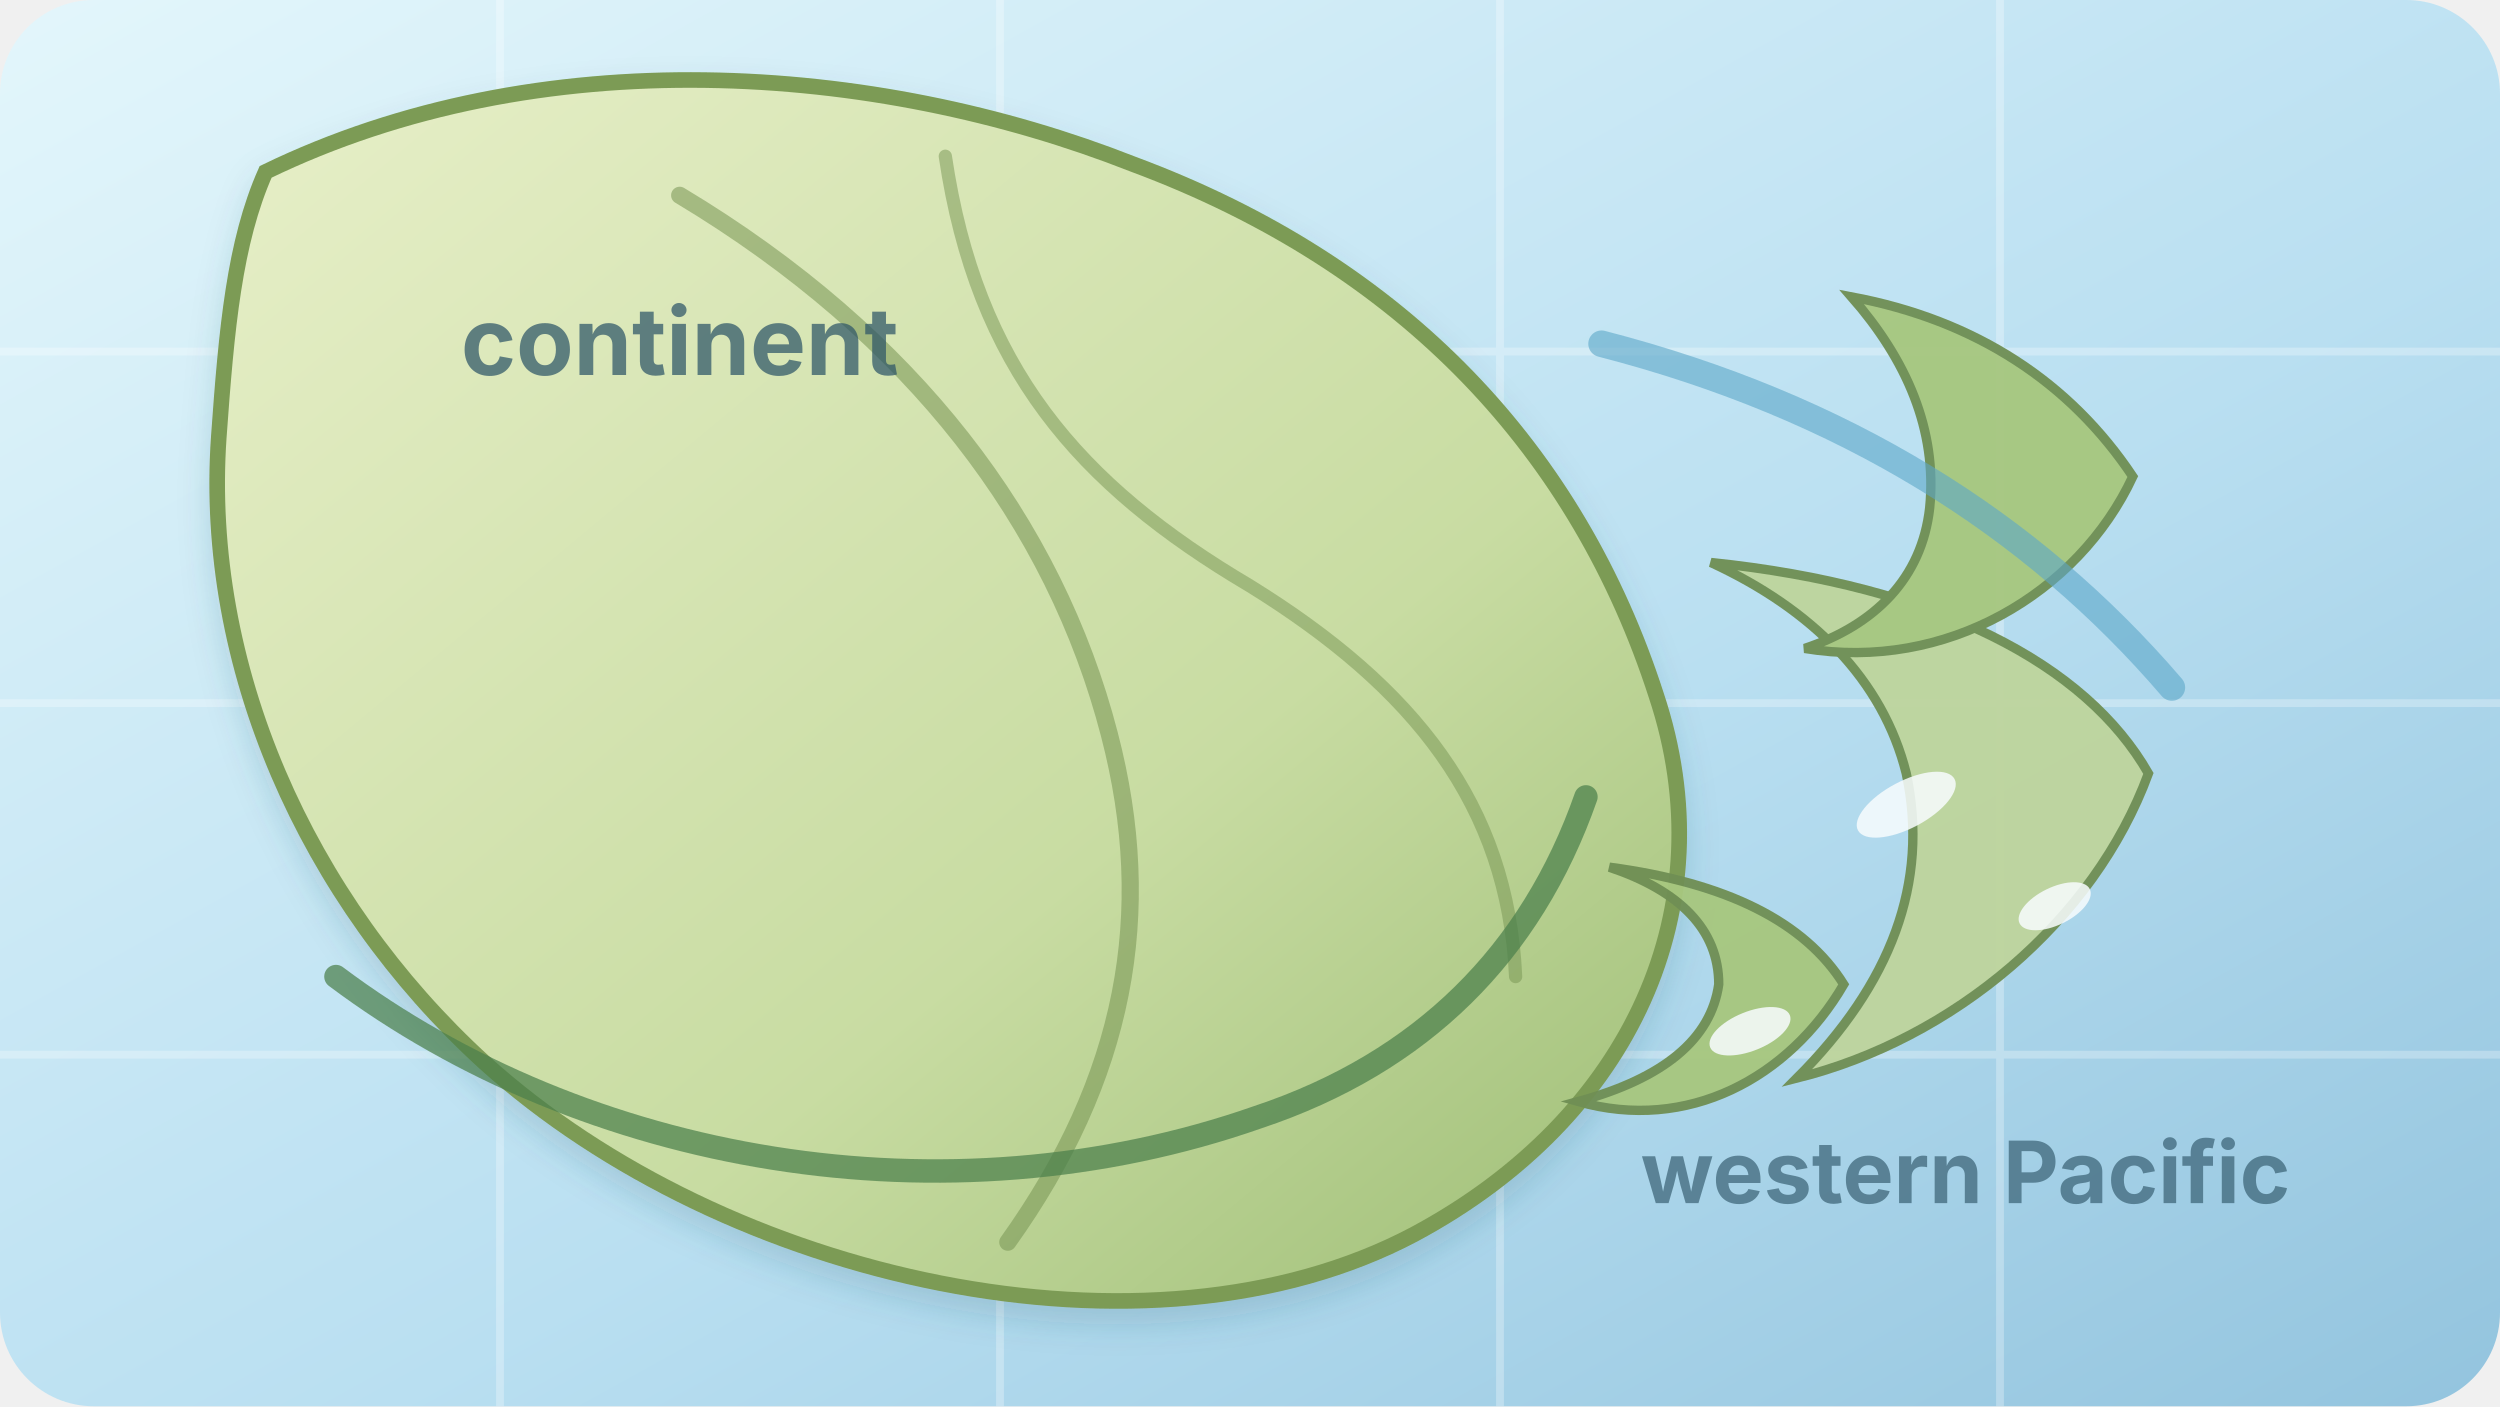
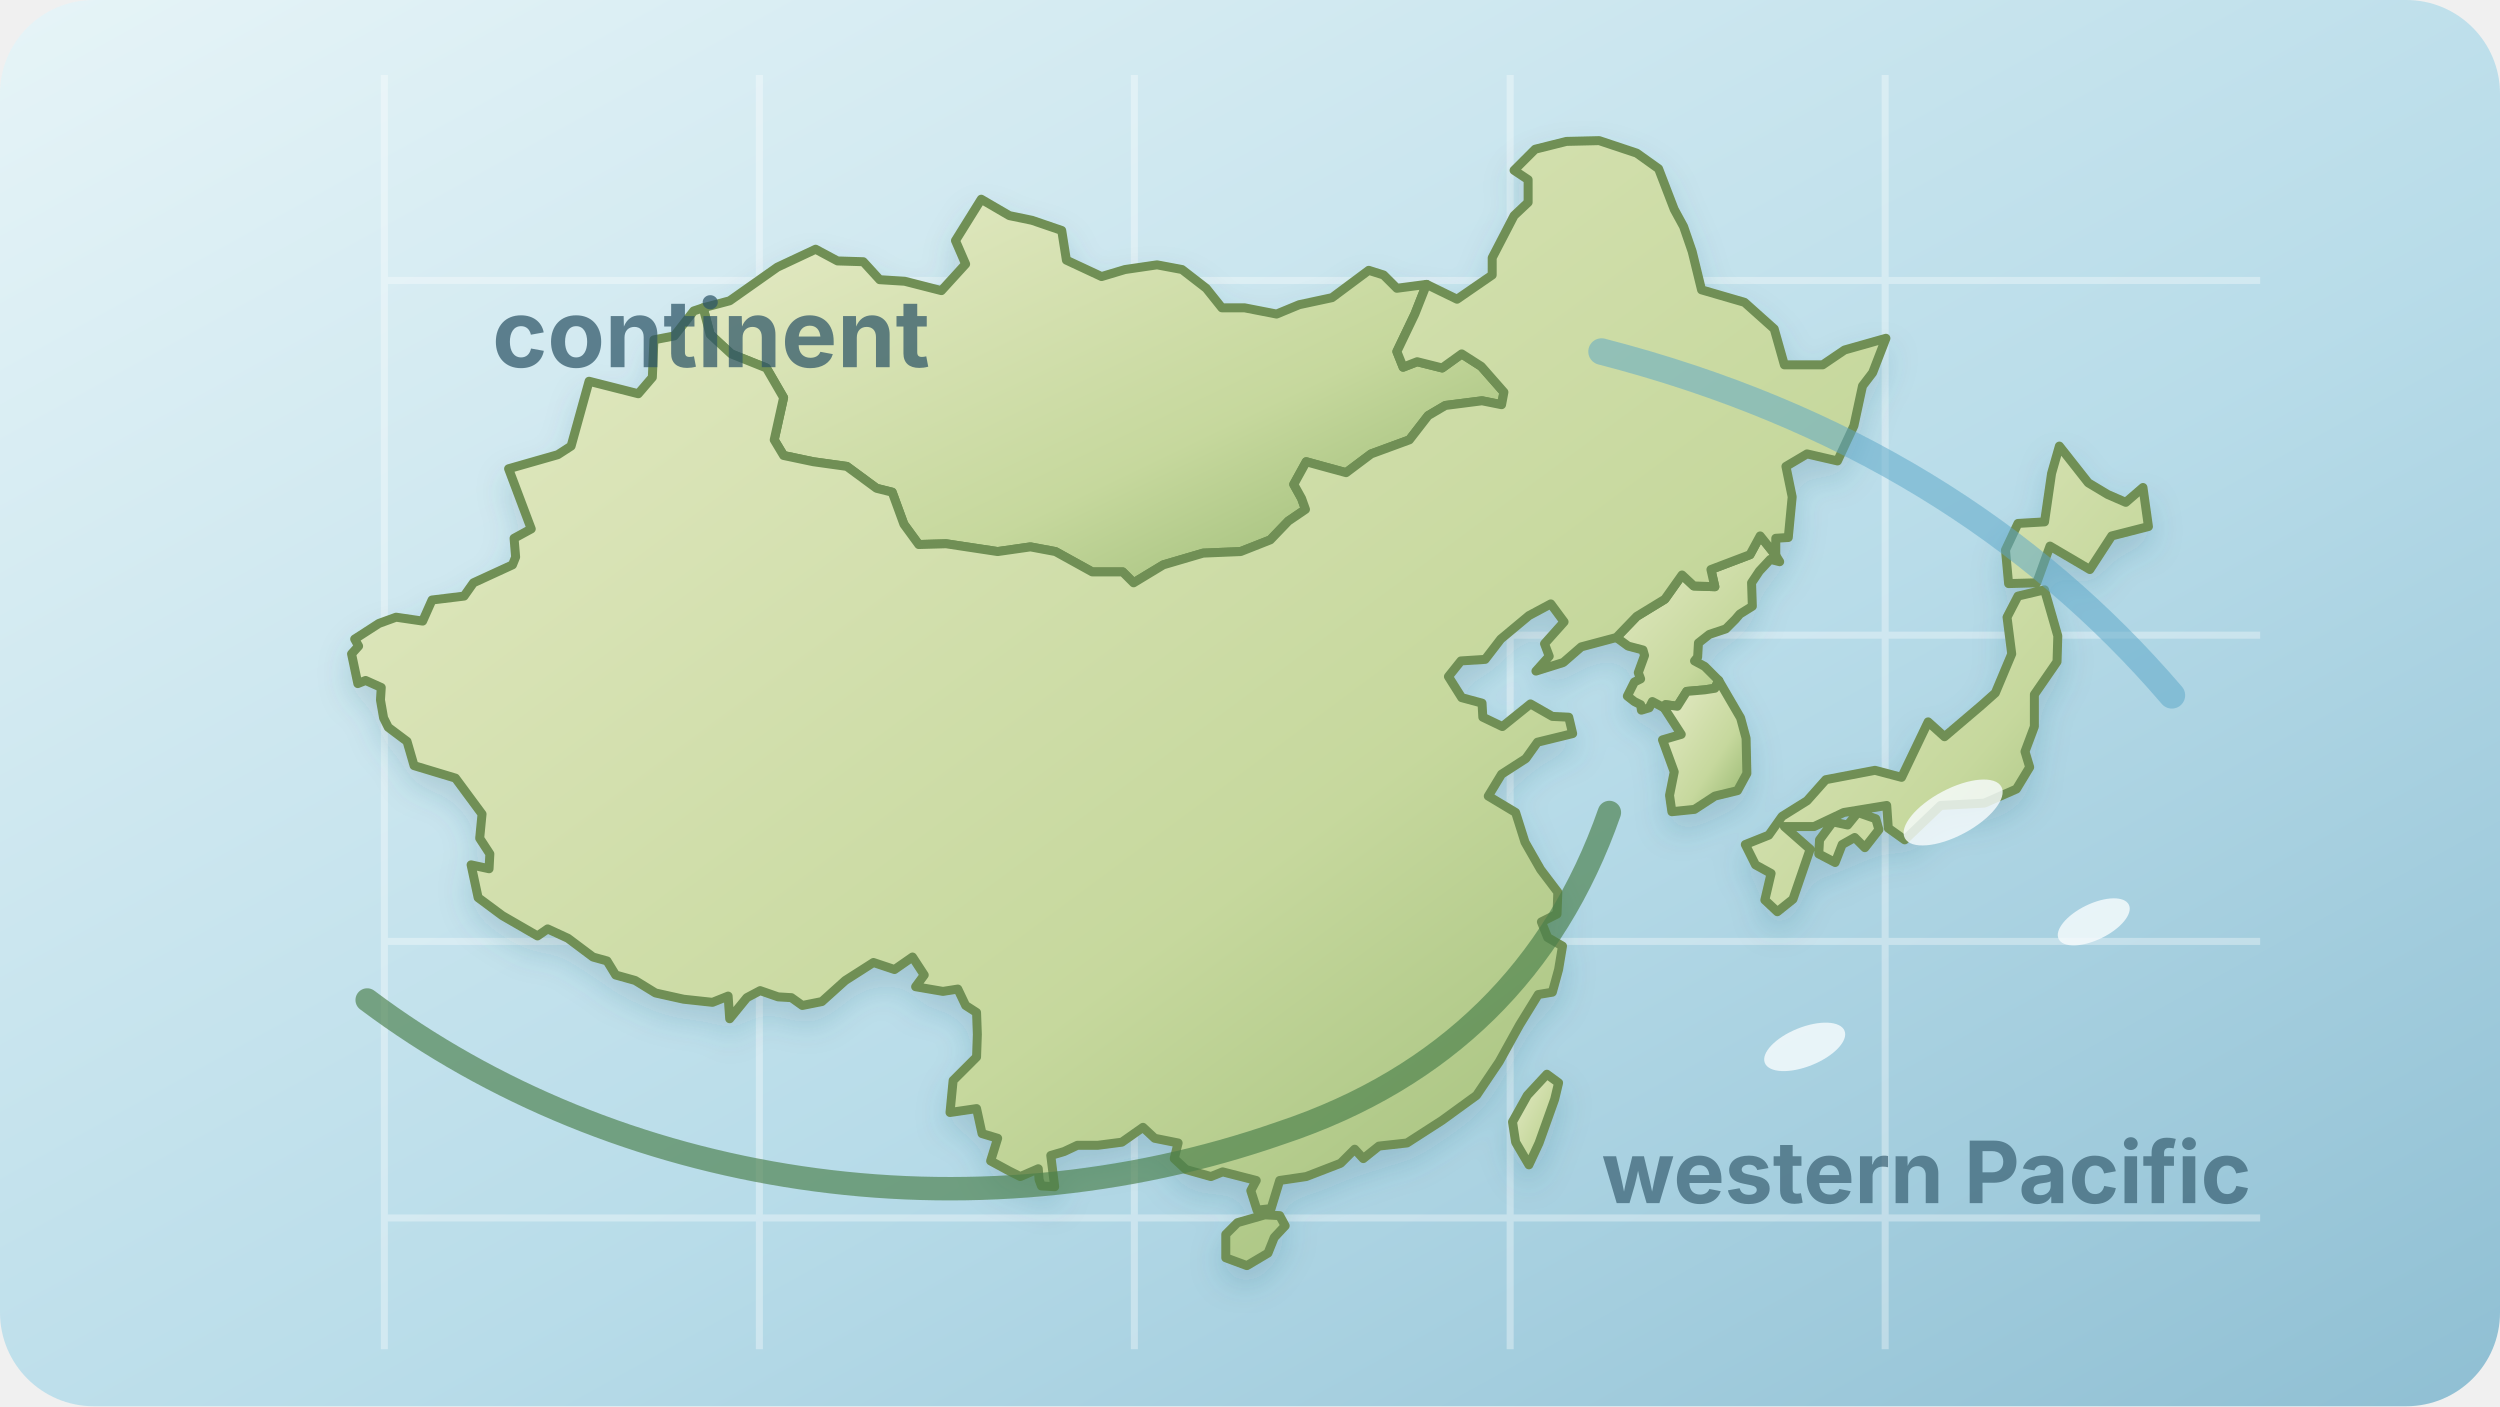
- <svg xmlns="http://www.w3.org/2000/svg" viewBox="0 0 320 180" role="img" aria-label="East Asia monsoon map asset" data-asset-quality="v2">
+ <svg xmlns="http://www.w3.org/2000/svg" viewBox="0 0 320 180" role="img" aria-label="East Asia monsoon map asset" data-asset-quality="v2" data-source="natural-earth">
  <defs>
    <linearGradient id="ocean-v2" x1="0" x2="1" y1="0" y2="1">
-       <stop offset="0" stop-color="#e3f6fb" />
-       <stop offset=".58" stop-color="#b9dff1" />
-       <stop offset="1" stop-color="#93c4de" />
+       <stop offset="0" stop-color="#e6f4f7" />
+       <stop offset=".58" stop-color="#b8dce9" />
+       <stop offset="1" stop-color="#8fbfd3" />
    </linearGradient>
    <linearGradient id="land-v2" x1="0" x2="1" y1="0" y2="1">
-       <stop offset="0" stop-color="#e7efc8" />
-       <stop offset=".62" stop-color="#c8dca2" />
-       <stop offset="1" stop-color="#9dbd75" />
+       <stop offset="0" stop-color="#e6ebc7" />
+       <stop offset=".62" stop-color="#c6d89d" />
+       <stop offset="1" stop-color="#93b56d" />
    </linearGradient>
    <filter id="map-shadow-v2" x="-10%" y="-10%" width="120%" height="120%">
      <feDropShadow dx="0" dy="2" stdDeviation="2" flood-color="#2f5d73" flood-opacity=".18" />
    </filter>
  </defs>
  <rect width="320" height="180" rx="12" fill="url(#ocean-v2)" />
-   <g opacity=".28" stroke="#ffffff" stroke-width="1">
-     <path d="M0 45h320M0 90h320M0 135h320" />
-     <path d="M64 0v180M128 0v180M192 0v180M256 0v180" />
+   <path d="M49.2,172.7L49.2,101.5L49.2,9.6M97.2,172.7L97.2,101.5L97.2,9.6M145.2,172.7L145.2,101.5L145.2,9.6M193.3,172.7L193.3,101.5L193.3,9.6M241.3,172.7L241.3,101.5L241.3,9.6M49.2,155.9L57.2,155.9L65.2,155.9L73.2,155.9L81.2,155.9L89.2,155.9L97.2,155.9L105.2,155.9L113.2,155.9L121.2,155.9L129.2,155.9L137.2,155.9L145.2,155.9L153.2,155.9L161.3,155.9L169.3,155.9L177.3,155.9L185.3,155.9L193.3,155.9L201.3,155.9L209.3,155.9L217.3,155.9L225.3,155.9L233.3,155.9L241.3,155.9L249.3,155.9L257.3,155.9L265.3,155.9L273.3,155.9L281.3,155.9L289.3,155.9M49.2,120.5L57.2,120.5L65.2,120.5L73.2,120.5L81.2,120.5L89.2,120.5L97.2,120.5L105.2,120.5L113.2,120.5L121.2,120.5L129.2,120.5L137.2,120.5L145.2,120.5L153.2,120.5L161.3,120.5L169.3,120.5L177.3,120.5L185.3,120.5L193.3,120.5L201.3,120.5L209.3,120.5L217.3,120.5L225.3,120.5L233.3,120.5L241.3,120.5L249.3,120.5L257.3,120.5L265.3,120.5L273.3,120.5L281.3,120.5L289.3,120.5M49.2,81.3L57.2,81.3L65.2,81.3L73.2,81.3L81.2,81.3L89.2,81.3L97.2,81.3L105.2,81.3L113.2,81.3L121.2,81.3L129.2,81.3L137.2,81.3L145.2,81.3L153.2,81.3L161.3,81.3L169.3,81.3L177.3,81.3L185.3,81.3L193.3,81.3L201.3,81.3L209.3,81.3L217.3,81.3L225.3,81.3L233.3,81.3L241.3,81.3L249.3,81.3L257.3,81.3L265.3,81.3L273.3,81.3L281.3,81.3L289.3,81.3M49.2,35.9L57.2,35.9L65.2,35.9L73.2,35.9L81.2,35.9L89.2,35.9L97.2,35.9L105.2,35.9L113.2,35.9L121.2,35.9L129.2,35.9L137.2,35.9L145.2,35.9L153.2,35.9L161.3,35.9L169.3,35.9L177.3,35.9L185.3,35.9L193.3,35.9L201.3,35.9L209.3,35.9L217.3,35.9L225.3,35.9L233.3,35.9L241.3,35.9L249.3,35.9L257.3,35.9L265.3,35.9L273.3,35.9L281.3,35.9L289.3,35.9" fill="none" stroke="#ffffff" stroke-width=".9" opacity=".34" />
+   <g data-natural-earth-layer="land" fill="url(#land-v2)" stroke="#6f8f54" stroke-width="1.15" stroke-linejoin="round" filter="url(#map-shadow-v2)">
+     <path data-natural-earth-feature="North Korea" d="M227.8,71.9L227.8,71.9L227.8,71.9ZM227.3,71.1L227.3,71.1L227.8,71.9L226.6,71.6L225.2,73.1L224.2,74.6L224.3,77.6L222.7,78.6L222.1,79.3L220.9,80.5L218.8,81.2L217.4,82.3L217.3,84.1L216.9,84.6L218.2,85.3L220,87.1L219.5,88.1L218.2,88.3L215.9,88.5L214.7,90.4L213.2,90.2L213,90.6L211.5,89.8L211.1,90.6L210.1,90.9L210,90.2L209.2,89.8L208.3,89.1L209.2,87.3L210,86.9L209.7,86.1L210.5,83.9L210.3,83.2L208.4,82.7L206.9,81.6L209.5,78.9L213.1,76.7L215.3,73.6L216.8,75L219.5,75.1L219,72.9L224,71L225.3,68.6Z" />
+     <path data-natural-earth-feature="South Korea" d="M213,90.6L213.2,90.2L214.7,90.4L215.9,88.5L218.2,88.3L219.5,88.1L220,87.1L222.8,91.9L223.5,94.5L223.6,99L222.4,101.2L219.5,101.9L216.9,103.6L214,103.9L213.7,101.8L214.3,98.8L212.8,94.7L215.2,94Z" />
+     <path data-natural-earth-feature="Mongolia" d="M90,39.4L93.4,38.5L99.5,34.2L104.4,31.9L107.2,33.4L110.5,33.5L112.6,35.8L115.8,36L120.5,37.2L123.6,33.8L122.3,30.8L125.6,25.5L129.2,27.6L132.1,28.2L135.9,29.5L136.5,33.3L141,35.4L144,34.5L148.1,33.9L151.3,34.5L154.4,36.9L156.4,39.4L159.3,39.4L163.4,40.2L166.3,39L170.5,38.1L175.2,34.6L177.1,35.2L178.8,36.9L182.6,36.4L181.1,40.2L178.8,45L179.6,47L181.4,46.3L184.6,47.1L187.1,45.3L189.6,46.9L192.5,50.2L192.2,51.8L189.7,51.3L185,51.9L182.8,53.2L180.4,56.3L175.5,58.1L172.3,60.5L169,59.6L167.2,59.1L165.6,62L166.6,63.8L167.1,65.2L164.9,66.7L162.6,69.1L158.8,70.6L154,70.8L148.9,72.3L145.1,74.6L143.7,73.2L139.8,73.2L135.1,70.6L131.9,70L127.7,70.6L121.1,69.6L117.6,69.7L115.7,67.1L114.2,63L112.2,62.5L108.4,59.7L104.1,59.1L100.3,58.3L99.1,56.3L100.3,50.9L98.1,47.1L93.6,45.3L90.9,42.8Z" />
+     <path data-natural-earth-feature="China" d="M159.6,162L156.9,161L156.9,158L158.4,156.5L161.9,155.5L163.8,155.6L164.5,156.9L163.1,158.4L162.3,160.4ZM66,71.3L65.8,68.9L68,67.7L65.1,60L71.4,58.2L73.1,57.1L75.4,48.8L81.7,50.4L83.5,48.3L83.7,43.5L86.3,43L88.8,39.8L90,39.4L90.9,42.8L93.6,45.3L98.1,47.1L100.3,50.9L99.1,56.3L100.3,58.3L104.1,59.1L108.4,59.7L112.2,62.5L114.2,63L115.7,67.1L117.6,69.7L121.1,69.6L127.7,70.6L131.9,70L135.1,70.6L139.8,73.2L143.7,73.2L145.1,74.6L148.9,72.3L154,70.8L158.8,70.6L162.6,69.1L164.9,66.7L167.1,65.2L166.6,63.8L165.6,62L167.2,59.1L169,59.6L172.3,60.5L175.5,58.1L180.4,56.3L182.8,53.2L185,51.9L189.7,51.3L192.2,51.8L192.5,50.2L189.6,46.9L187.1,45.3L184.6,47.1L181.4,46.3L179.6,47L178.8,45L181.1,40.2L182.6,36.4L186.5,38.3L191,35.2L191,33L193.8,27.6L195.6,25.9L195.6,23L193.8,21.8L196.5,19.1L200.5,18.1L204.7,18L209.5,19.6L212.3,21.6L214.3,26.8L215.5,29L216.6,32.2L217.8,37.1L223.3,38.7L227.1,42.1L228.4,46.7L233.3,46.7L236.1,44.8L241.4,43.3L239.7,47.7L238.4,49.4L237.3,54.5L235.2,59L231.3,58.1L228.6,59.7L229.4,63.6L228.9,68.8L227.3,68.9L227.3,71.1L225.3,68.6L224,71L219,72.9L219.5,75.1L216.8,75L215.3,73.6L213.1,76.7L209.5,78.9L206.9,81.6L202.4,82.8L200.1,84.8L196.6,85.9L198.3,84L197.7,82.4L200.2,79.6L198.5,77.3L195.7,78.8L192.1,81.8L190.1,84.4L187,84.6L185.4,86.6L187.1,89.3L189.7,90L189.8,91.8L192.3,93L195.9,90.1L198.7,91.7L200.8,91.8L201.3,93.9L196.8,95L195.3,97.1L192.2,99.1L190.5,101.9L194,104L195.2,107.8L197.2,111.3L199.4,114.2L199.3,117L197.3,118L198.1,120L200,121.1L199.5,124.1L198.7,127L196.9,127.3L194.5,131.2L191.9,135.9L189,140.2L184.6,143.4L180.1,146.3L176.5,146.7L174.5,148.3L173.4,147.1L171.6,148.9L167.2,150.6L163.8,151.1L162.7,154.7L160.9,154.9L160.1,152.4L160.8,151.1L156.5,150L155,150.6L151.8,149.7L150.3,148.3L150.8,146.3L147.8,145.7L146.3,144.3L143.6,146.2L140.5,146.6L137.9,146.6L136.2,147.4L134.5,147.9L135,151.9L133.3,151.8L133,151L132.9,149.6L130.6,150.6L129.2,149.9L126.8,148.6L127.7,145.7L125.7,145.1L125,141.9L121.6,142.4L122,138.3L125,135.3L125.1,132.4L125,129.6L123.6,128.7L122.6,126.6L120.7,126.9L117.2,126.3L118.3,124.8L116.8,122.5L114.5,124.1L111.8,123.2L108.2,125.5L105.2,128.2L102.7,128.7L101.3,127.7L99.6,127.6L97.3,126.8L95.6,127.7L93.4,130.4L93.2,127.5L91.2,128.3L87.5,127.9L83.9,127.1L81.3,125.5L78.8,124.8L77.7,123L75.9,122.5L72.7,120.1L70.1,118.9L68.8,119.8L64.3,117.2L61.2,114.9L60.3,110.7L62.6,111.2L62.7,109.3L61.4,107.3L61.7,104.2L58.3,99.6L53,98L52.1,94.9L49.7,93.1L49.1,91.9L48.7,89.6L48.8,88L46.8,87.1L45.8,87.5L45,83.7L45.9,82.7L45.4,81.8L48.5,79.8L50.7,79L54.1,79.5L55.3,76.8L59.4,76.3L60.6,74.6L65.6,72.3Z" />
+     <path data-natural-earth-feature="Taiwan" d="M199,140.7L197,146.3L195.7,149.1L194,146.2L193.6,143.6L195.5,140.2L198,137.5L199.5,138.6Z" />
+     <path data-natural-earth-feature="Japan" d="M263.3,84.7L260.4,88.9L260.4,93L259.2,96.2L259.8,98.2L258.1,101L254,102.8L248.4,103.1L243.8,107.5L241.7,106L241.5,103.1L236,104L232.2,105.8L228.4,105.8L231.7,108.7L229.5,115.1L227.5,116.7L225.9,115.2L226.7,111.8L224.7,110.7L223.4,108.1L226.4,106.9L228.1,104.5L231.3,102.5L233.7,99.8L240,98.6L243.4,99.5L246.8,92.4L248.9,94.3L253.6,90.3L255.4,88.7L257.5,83.7L256.9,79L258.3,76.3L261.7,75.5L263.4,81.4ZM272.1,64.3L274.3,62.4L275,67.4L270.3,68.6L267.5,72.9L262.4,69.9L260.7,74.6L257.1,74.7L256.7,70.4L258.3,67L261.7,66.8L262.6,60.6L263.6,57.1L267.3,61.8L269.8,63.3ZM232.9,107.5L234.6,105.2L236.5,105.6L237.8,104L240.1,104.8L240.5,106.2L238.7,108.5L237.4,107.2L235.8,108.1L234.9,110.4L232.8,109.3Z" />
  </g>
-   <g filter="url(#map-shadow-v2)">
-     <path d="M34 22c35-17 78-14 111-1 35 13 57 37 67 68 9 27-3 54-31 69-34 18-88 6-119-22-23-21-36-51-34-80 1-14 2-25 6-34z" fill="url(#land-v2)" stroke="#7c9b55" stroke-width="2" />
-     <path d="M87 25c30 18 48 42 55 69 6 23 2 44-13 65" fill="none" stroke="#769352" stroke-width="2.2" stroke-linecap="round" opacity=".55" />
-     <path d="M121 20c4 27 17 42 39 55 21 13 33 28 34 50" fill="none" stroke="#769352" stroke-width="1.7" stroke-linecap="round" opacity=".5" />
+   <g fill="#f7fbfd" opacity=".82">
+     <ellipse cx="250" cy="104" rx="7" ry="3" transform="rotate(-28 250 104)" />
+     <ellipse cx="268" cy="118" rx="5" ry="2.3" transform="rotate(-26 268 118)" />
+     <ellipse cx="231" cy="134" rx="5.5" ry="2.5" transform="rotate(-22 231 134)" />
  </g>
-   <g fill="#a7c77f" stroke="#6f8f54" stroke-width="1.2" opacity=".96">
-     <path d="M219 72c13 6 22 15 25 27 3 14-2 27-14 39 20-5 38-20 45-39-8-14-27-24-56-27z" fill="#bdd49d" />
-     <path d="M237 38c7 8 11 17 10 27-1 9-7 15-16 18 18 3 35-7 42-22-8-12-20-20-36-23z" />
-     <path d="M206 111c9 3 14 8 14 15-1 7-7 12-18 15 14 4 27-3 34-15-5-8-15-13-30-15z" />
-   </g>
-   <g fill="#f7fbfd" opacity=".86">
-     <ellipse cx="244" cy="103" rx="7" ry="3" transform="rotate(-28 244 103)" />
-     <ellipse cx="263" cy="116" rx="5" ry="2.4" transform="rotate(-26 263 116)" />
-     <ellipse cx="224" cy="132" rx="5.5" ry="2.5" transform="rotate(-22 224 132)" />
-   </g>
-   <path d="M43 125c32 24 78 32 118 18 21-7 35-21 42-41" fill="none" stroke="#4b7f4b" stroke-width="3" stroke-linecap="round" opacity=".72" />
-   <path d="M205 44c31 8 55 23 73 44" fill="none" stroke="#5ca7c8" stroke-width="3.4" stroke-linecap="round" opacity=".6" />
+   <path d="M47 128c32 24 77 31 117 17 21-7 35-21 42-41" fill="none" stroke="#4b7f4b" stroke-width="3" stroke-linecap="round" opacity=".66" />
+   <path d="M205 45c31 8 55 23 73 44" fill="none" stroke="#5ca7c8" stroke-width="3.4" stroke-linecap="round" opacity=".52" />
  <g fill="#2d5567" font-family="Inter, Arial, sans-serif" font-weight="700">
-     <text x="59" y="48" font-size="12" opacity=".72">continent</text>
-     <text x="210" y="154" font-size="11" opacity=".64">western Pacific</text>
+     <text x="63" y="47" font-size="12" opacity=".72">continent</text>
+     <text x="205" y="154" font-size="11" opacity=".64">western Pacific</text>
  </g>
</svg>
